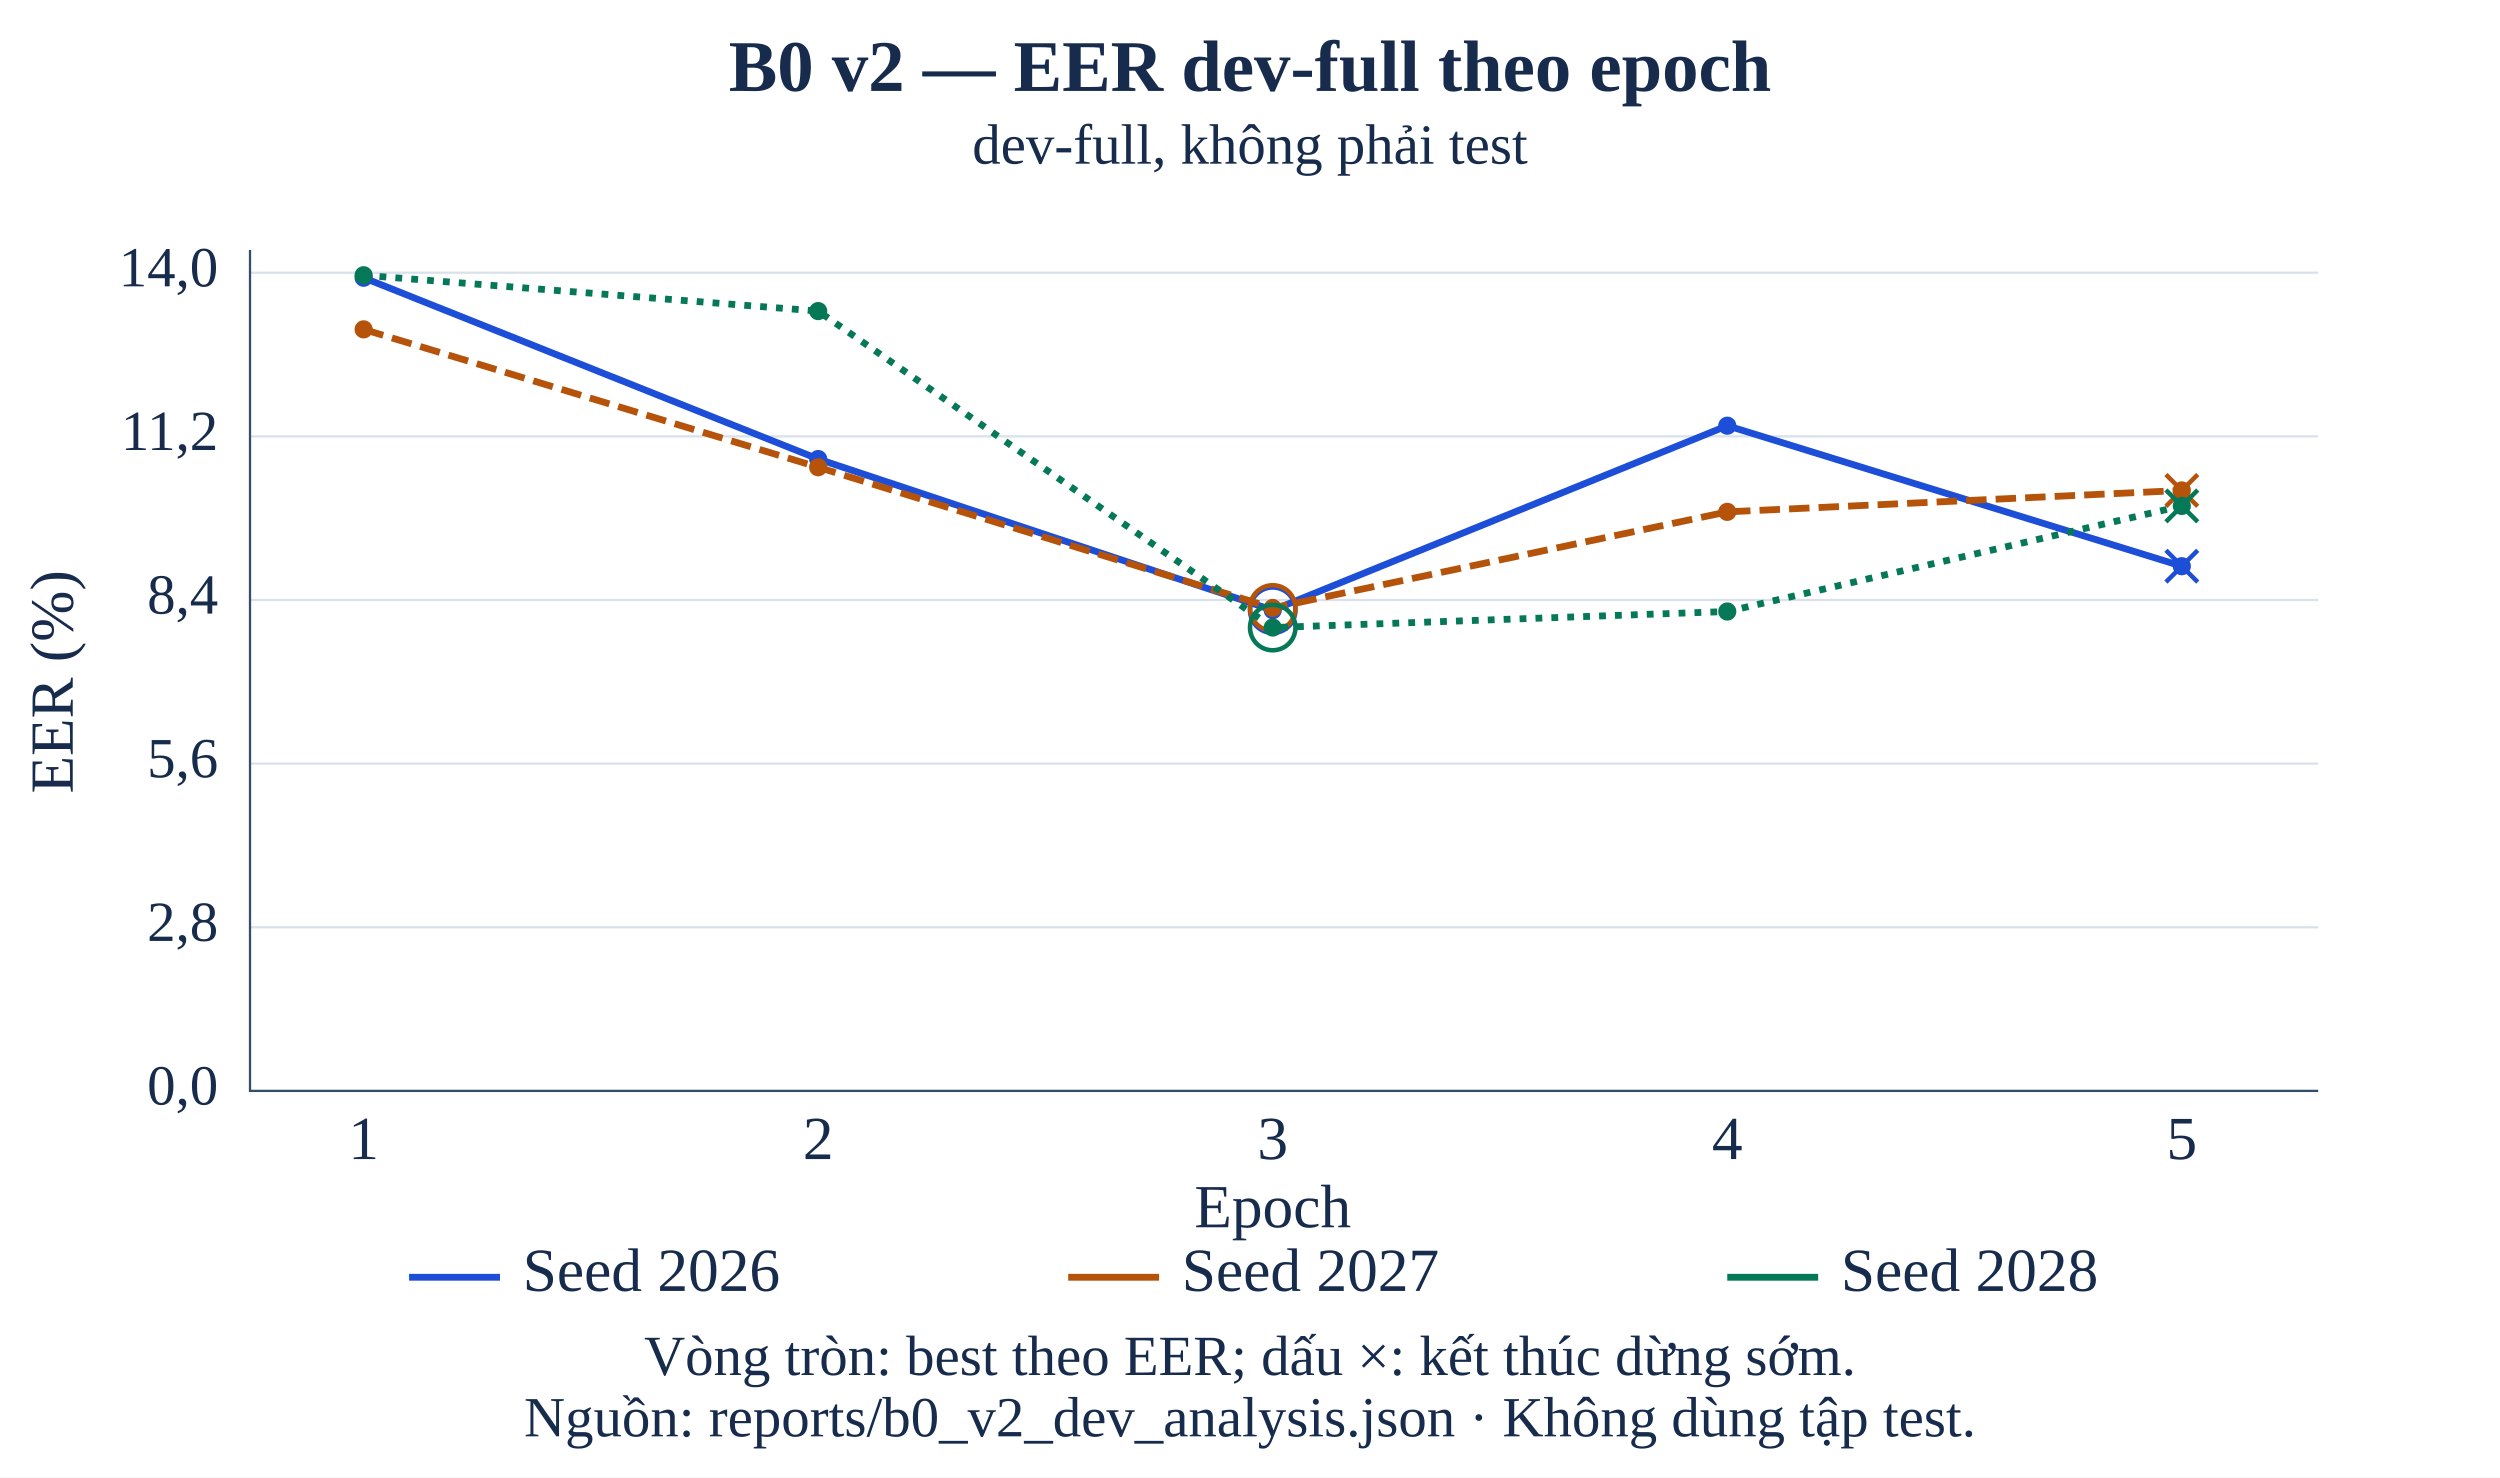
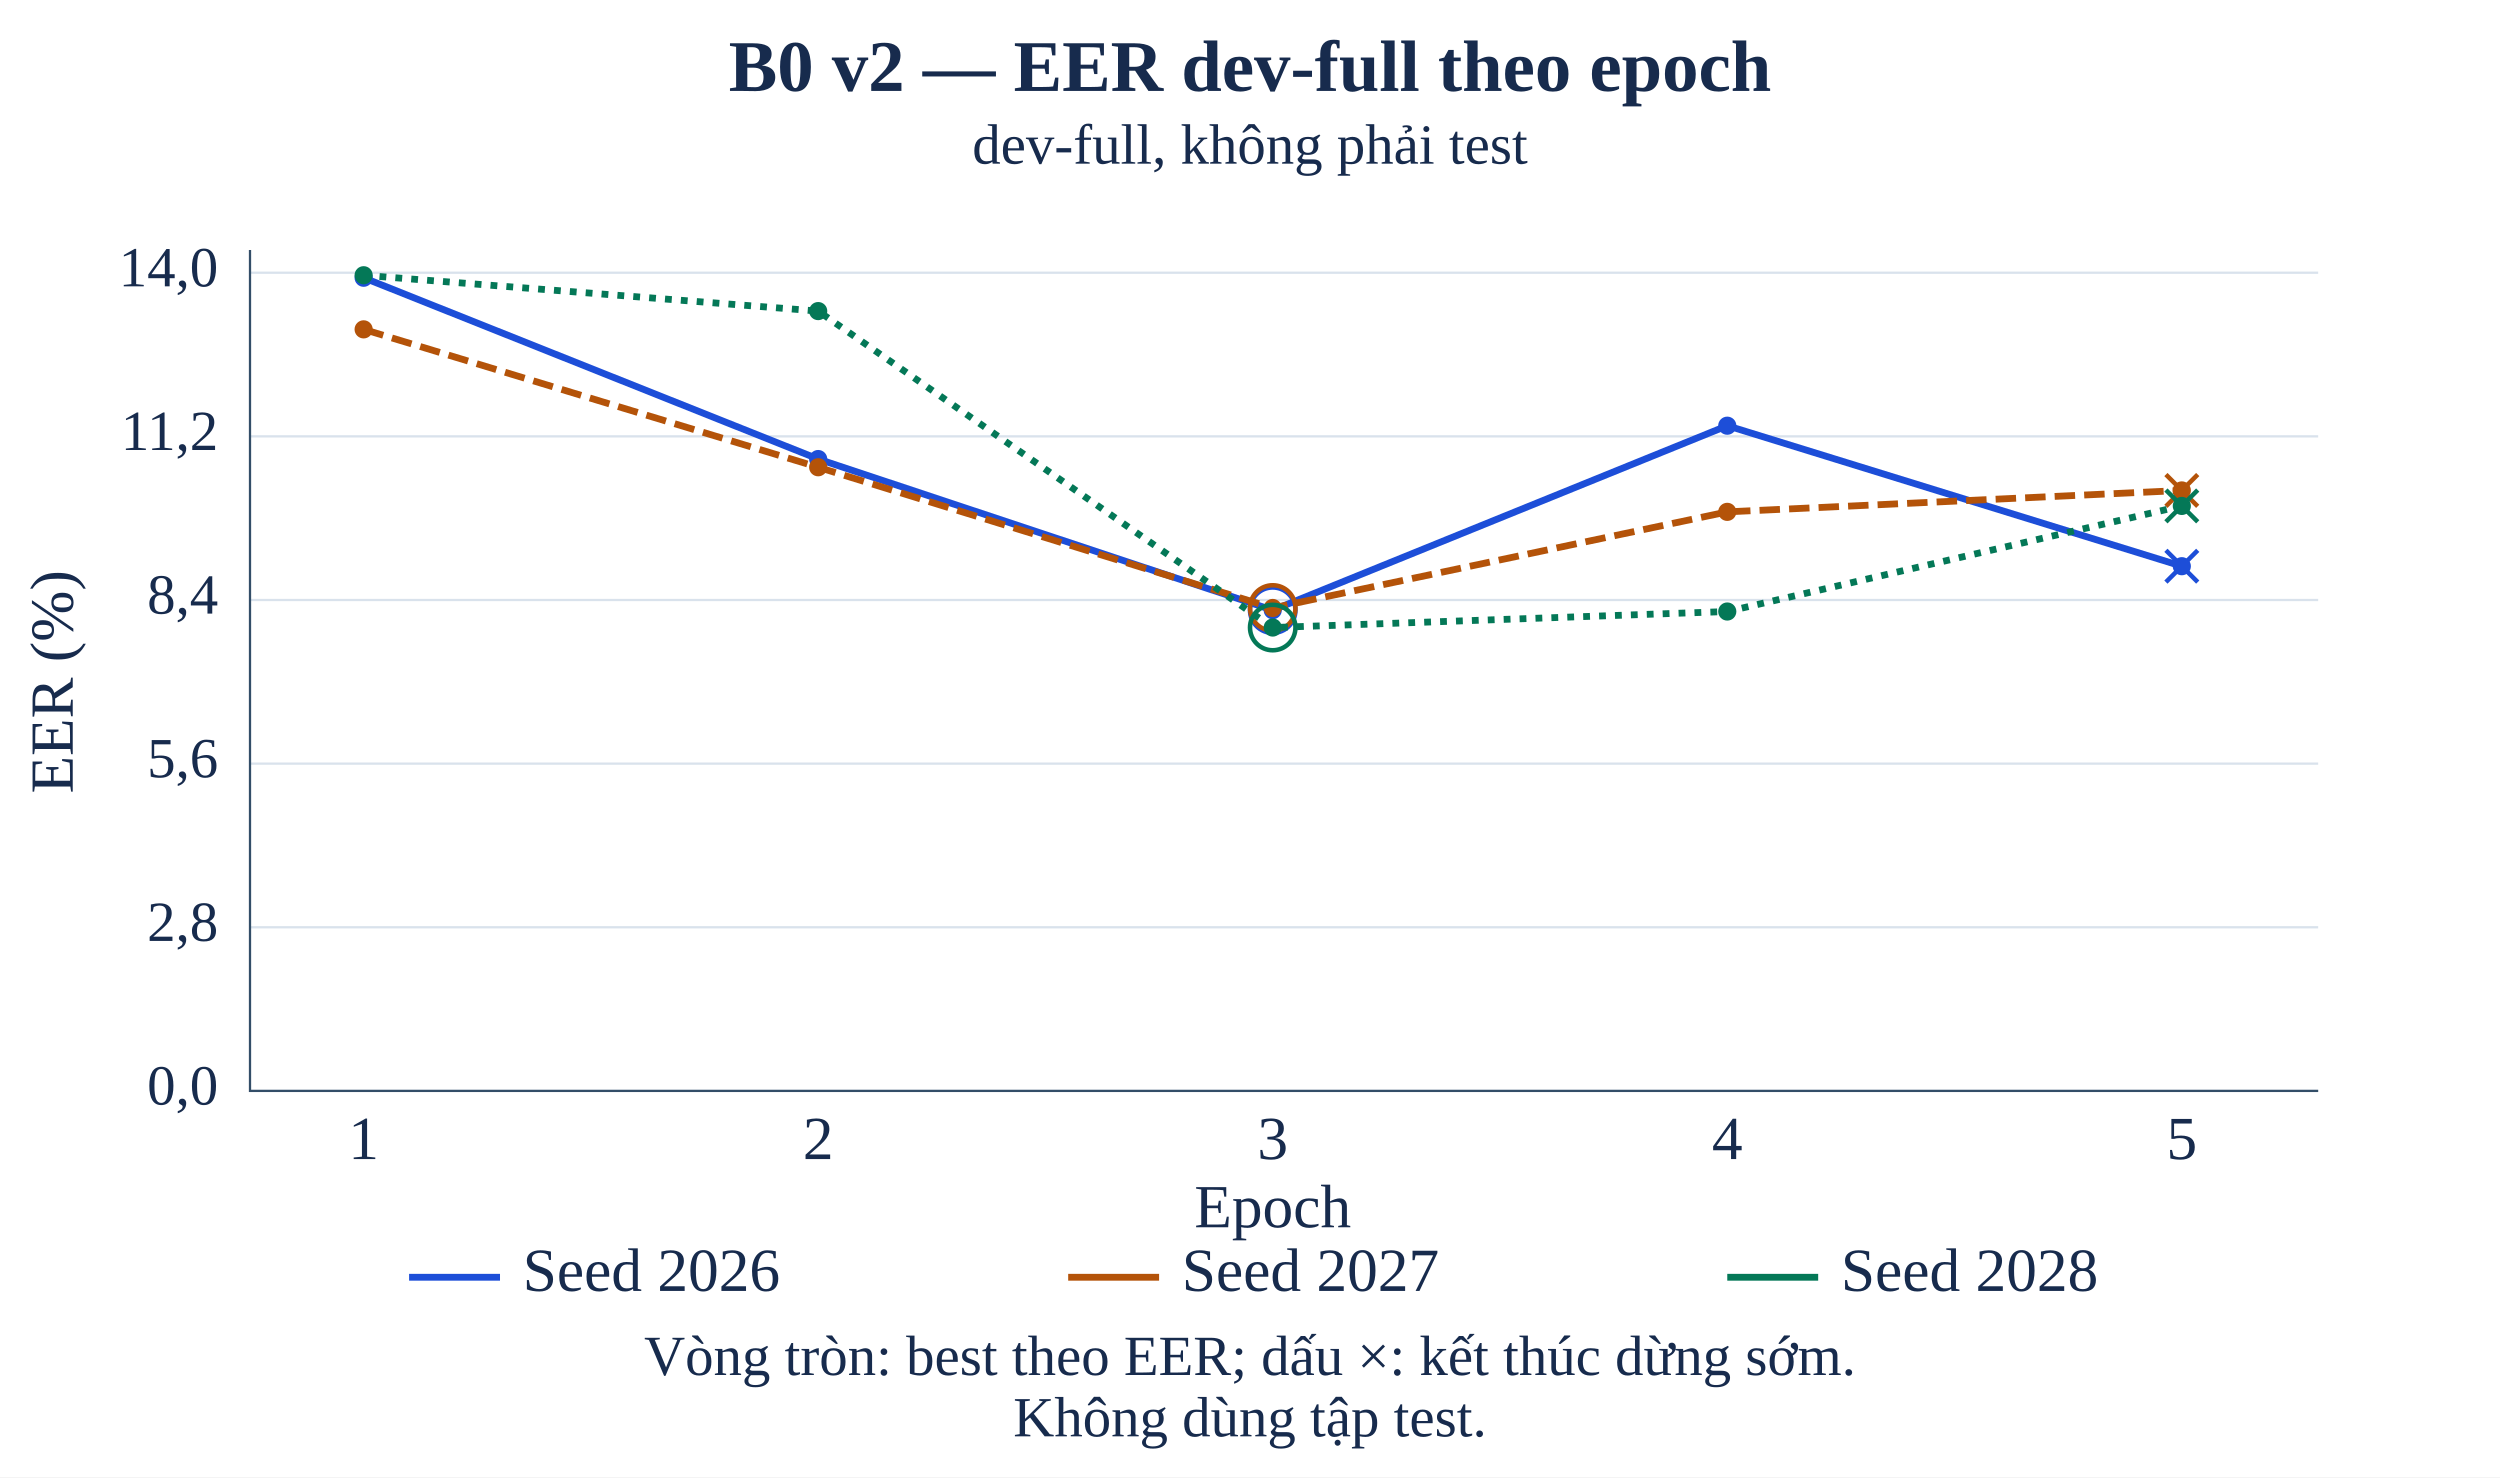
<svg xmlns="http://www.w3.org/2000/svg" width="160mm" height="94.545mm" viewBox="0 0 1100 650" role="img" aria-labelledby="title desc">
  <style>text{font-family:"Times New Roman",serif;fill:#172b4d;font-size:27px}.small{font-size:25px}.title{font-size:32px}</style>
  <rect width="1100" height="650" fill="white" />
  <text x="550.00" y="40.00" text-anchor="middle" font-weight="bold" class="title">B0 v2 — EER dev-full theo epoch</text>
  <text x="550.00" y="72.00" text-anchor="middle" class="small">dev-full, không phải test</text>
  <path d="M 110 480.00 H 1020" stroke="#d9e2ec" fill="none" />
  <text x="96.00" y="486.00" text-anchor="end" class="small">0,0</text>
  <path d="M 110 408.00 H 1020" stroke="#d9e2ec" fill="none" />
  <text x="96.00" y="414.00" text-anchor="end" class="small">2,8</text>
  <path d="M 110 336.00 H 1020" stroke="#d9e2ec" fill="none" />
  <text x="96.00" y="342.00" text-anchor="end" class="small">5,6</text>
  <path d="M 110 264.00 H 1020" stroke="#d9e2ec" fill="none" />
  <text x="96.00" y="270.00" text-anchor="end" class="small">8,4</text>
  <path d="M 110 192.00 H 1020" stroke="#d9e2ec" fill="none" />
  <text x="96.00" y="198.00" text-anchor="end" class="small">11,2</text>
  <path d="M 110 120.00 H 1020" stroke="#d9e2ec" fill="none" />
  <text x="96.00" y="126.00" text-anchor="end" class="small">14,0</text>
  <path d="M 110 110 V 480 H 1020" stroke="#334e68" fill="none" />
  <text transform="translate(32 300) rotate(-90)" text-anchor="middle">EER (%)</text>
  <text x="160.00" y="510.00" text-anchor="middle">1</text>
  <text x="360.00" y="510.00" text-anchor="middle">2</text>
  <text x="560.00" y="510.00" text-anchor="middle">3</text>
  <text x="760.00" y="510.00" text-anchor="middle">4</text>
  <text x="960.00" y="510.00" text-anchor="middle">5</text>
  <polyline points="160.00,122.21 360.00,201.98 560.00,268.49 760.00,187.31 960.00,249.13" fill="none" stroke="#1d4ed8" stroke-width="3" stroke-dasharray="none" />
  <circle cx="160.00" cy="122.21" r="4" fill="#1d4ed8" />
  <circle cx="360.00" cy="201.98" r="4" fill="#1d4ed8" />
  <circle cx="560.00" cy="268.49" r="4" fill="#1d4ed8" />
  <circle cx="560.00" cy="268.49" r="10" fill="none" stroke="#1d4ed8" stroke-width="2" />
  <circle cx="760.00" cy="187.31" r="4" fill="#1d4ed8" />
  <circle cx="960.00" cy="249.13" r="4" fill="#1d4ed8" />
  <path d="M 953.00 242.13 l 14 14 m -14 0 l 14 -14" stroke="#1d4ed8" stroke-width="2" />
  <path d="M 180 562 h 40" stroke="#1d4ed8" stroke-width="3" />
  <text x="230.00" y="568.00">Seed 2026</text>
  <polyline points="160.00,144.92 360.00,205.59 560.00,267.51 760.00,225.22 960.00,215.79" fill="none" stroke="#b45309" stroke-width="3" stroke-dasharray="9 4" />
  <circle cx="160.00" cy="144.92" r="4" fill="#b45309" />
  <circle cx="360.00" cy="205.59" r="4" fill="#b45309" />
  <circle cx="560.00" cy="267.51" r="4" fill="#b45309" />
  <circle cx="560.00" cy="267.51" r="10" fill="none" stroke="#b45309" stroke-width="2" />
  <circle cx="760.00" cy="225.22" r="4" fill="#b45309" />
  <circle cx="960.00" cy="215.79" r="4" fill="#b45309" />
  <path d="M 953.00 208.79 l 14 14 m -14 0 l 14 -14" stroke="#b45309" stroke-width="2" />
  <path d="M 470 562 h 40" stroke="#b45309" stroke-width="3" />
  <text x="520.00" y="568.00">Seed 2027</text>
  <polyline points="160.00,121.11 360.00,136.88 560.00,276.12 760.00,269.07 960.00,222.61" fill="none" stroke="#047857" stroke-width="3" stroke-dasharray="3 4" />
  <circle cx="160.00" cy="121.11" r="4" fill="#047857" />
  <circle cx="360.00" cy="136.88" r="4" fill="#047857" />
  <circle cx="560.00" cy="276.12" r="4" fill="#047857" />
  <circle cx="560.00" cy="276.12" r="10" fill="none" stroke="#047857" stroke-width="2" />
  <circle cx="760.00" cy="269.07" r="4" fill="#047857" />
  <circle cx="960.00" cy="222.61" r="4" fill="#047857" />
  <path d="M 953.00 215.61 l 14 14 m -14 0 l 14 -14" stroke="#047857" stroke-width="2" />
  <path d="M 760 562 h 40" stroke="#047857" stroke-width="3" />
  <text x="810.00" y="568.00">Seed 2028</text>
  <text x="560.00" y="540.00" text-anchor="middle">Epoch</text>
  <text x="550.00" y="605.00" text-anchor="middle" class="small">Vòng tròn: best theo EER; dấu ×: kết thúc dừng sớm.</text>
-   <text x="550.00" y="632.00" text-anchor="middle" class="small">Nguồn: reports/b0_v2_dev_analysis.json · Không dùng tập test.</text>
+   <text x="550.00" y="632.00" text-anchor="middle" class="small">Không dùng tập test.</text>
</svg>
